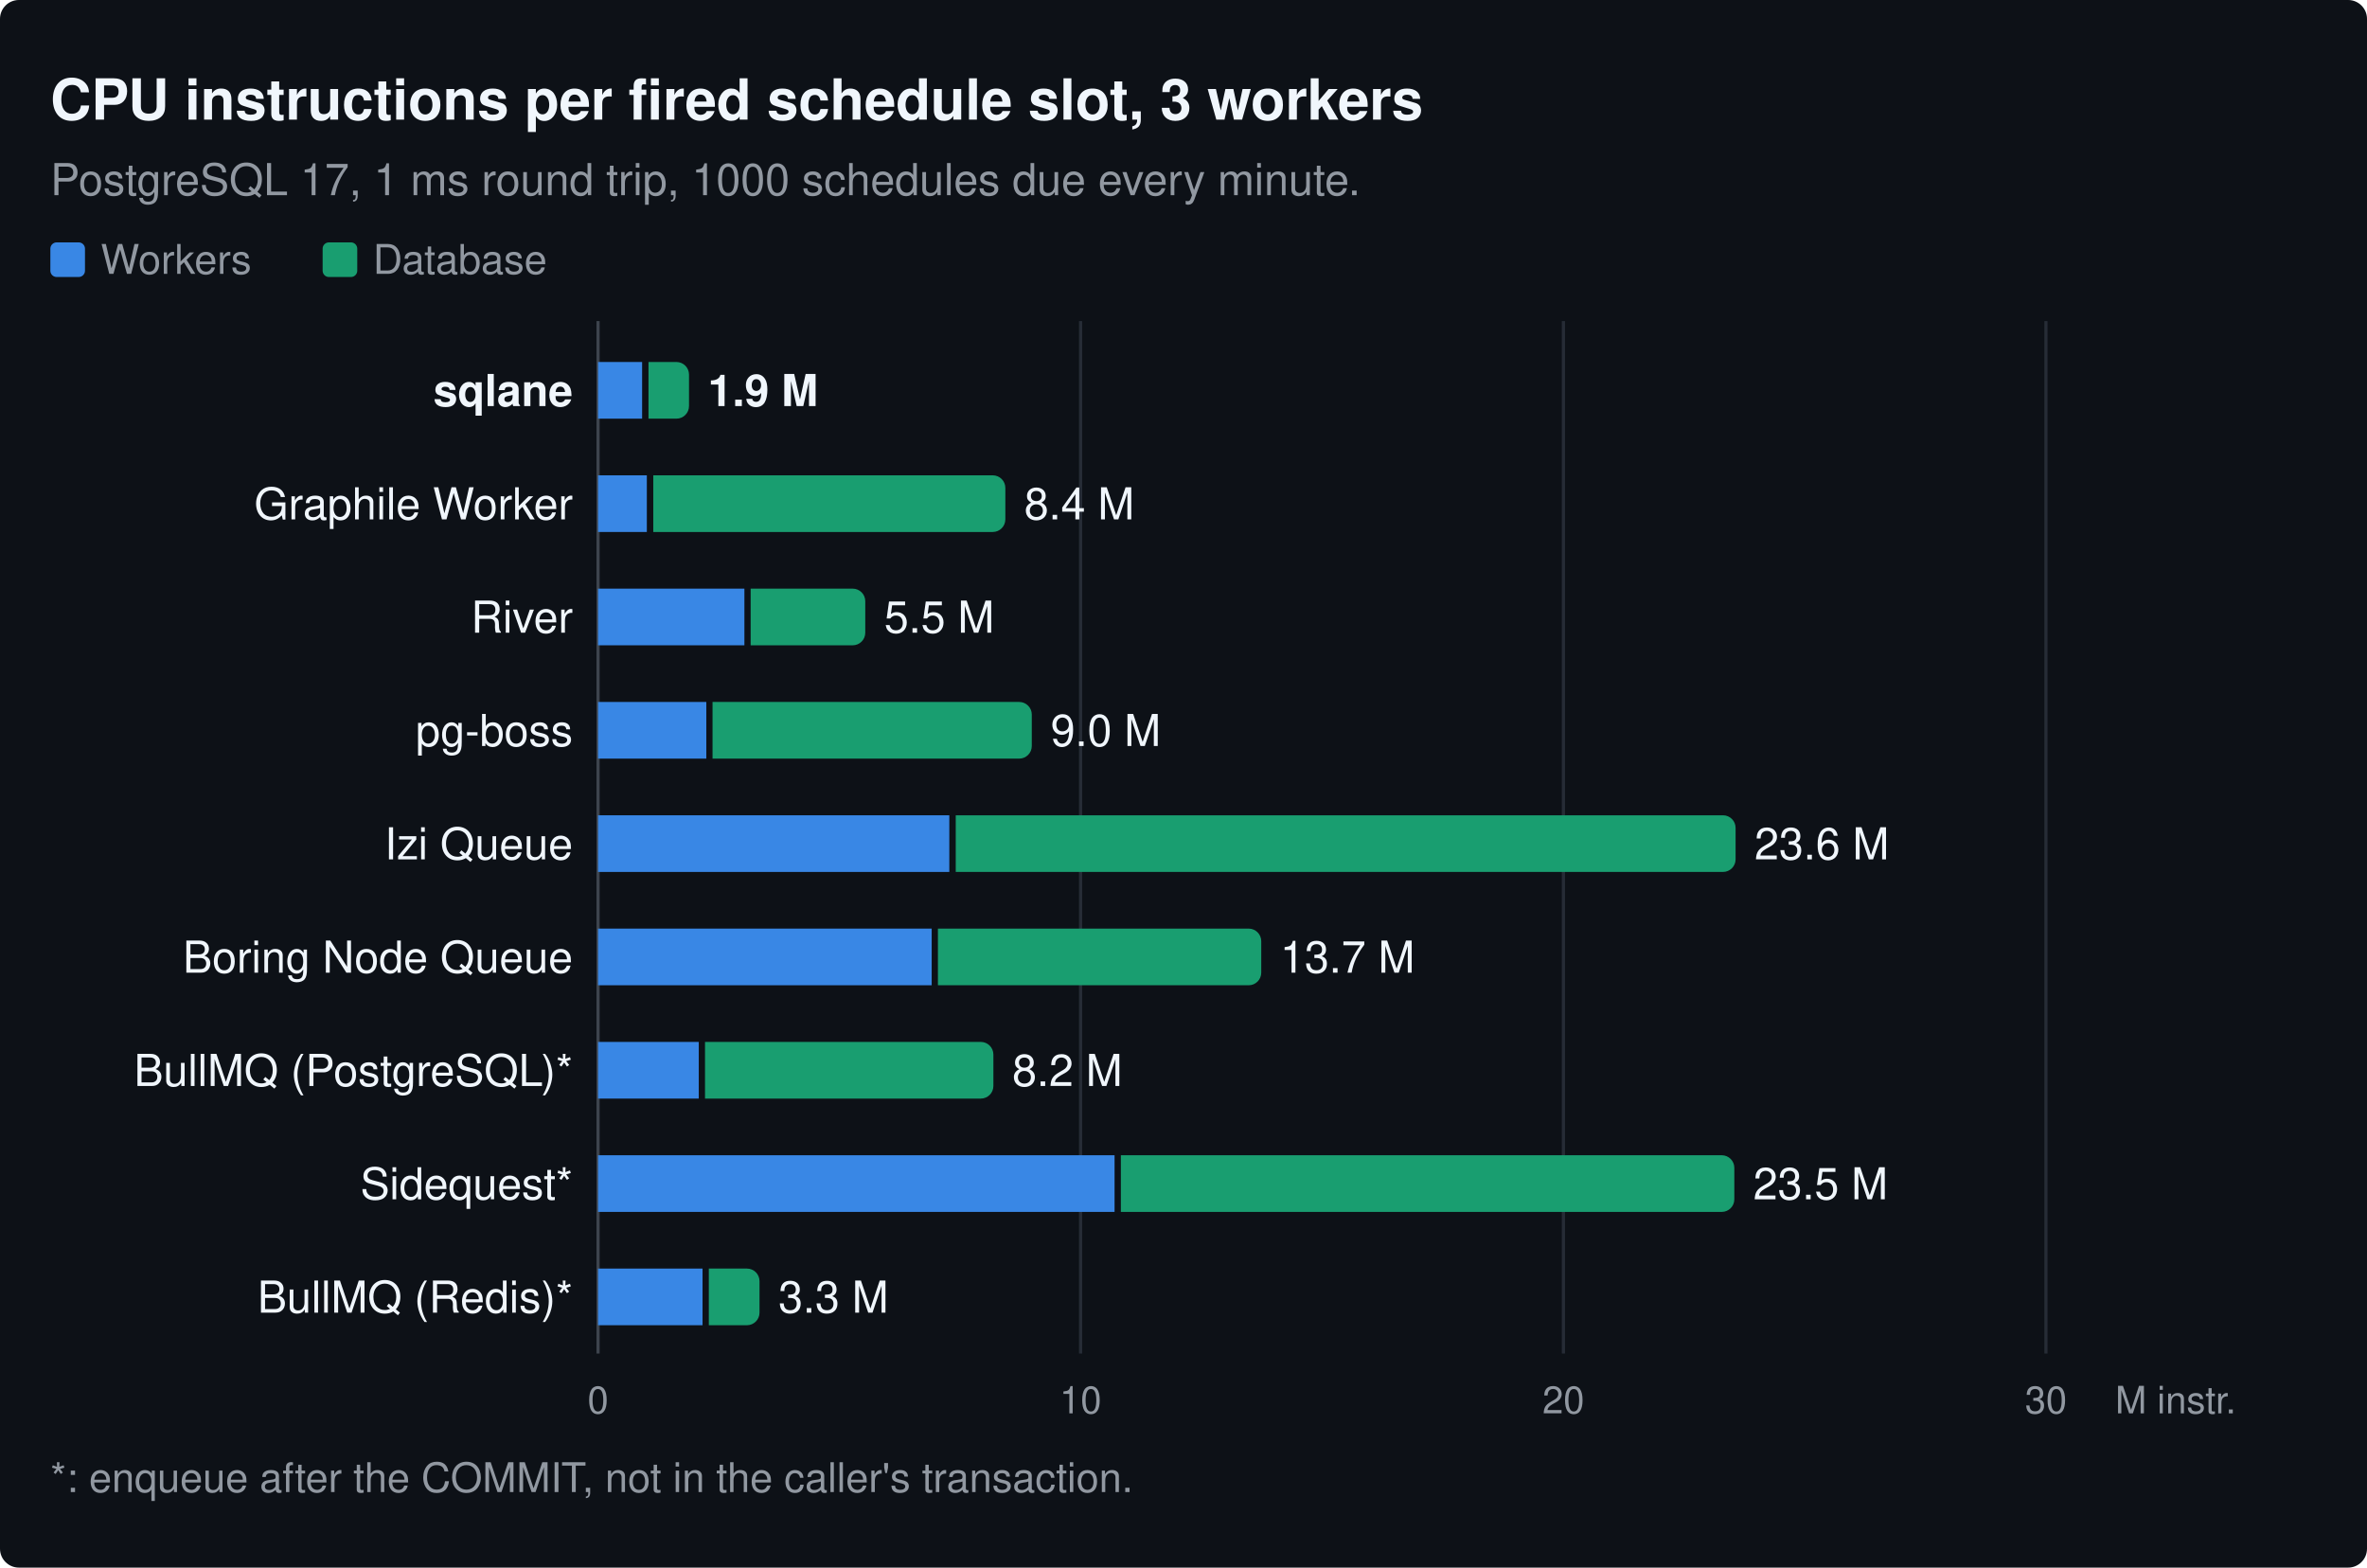
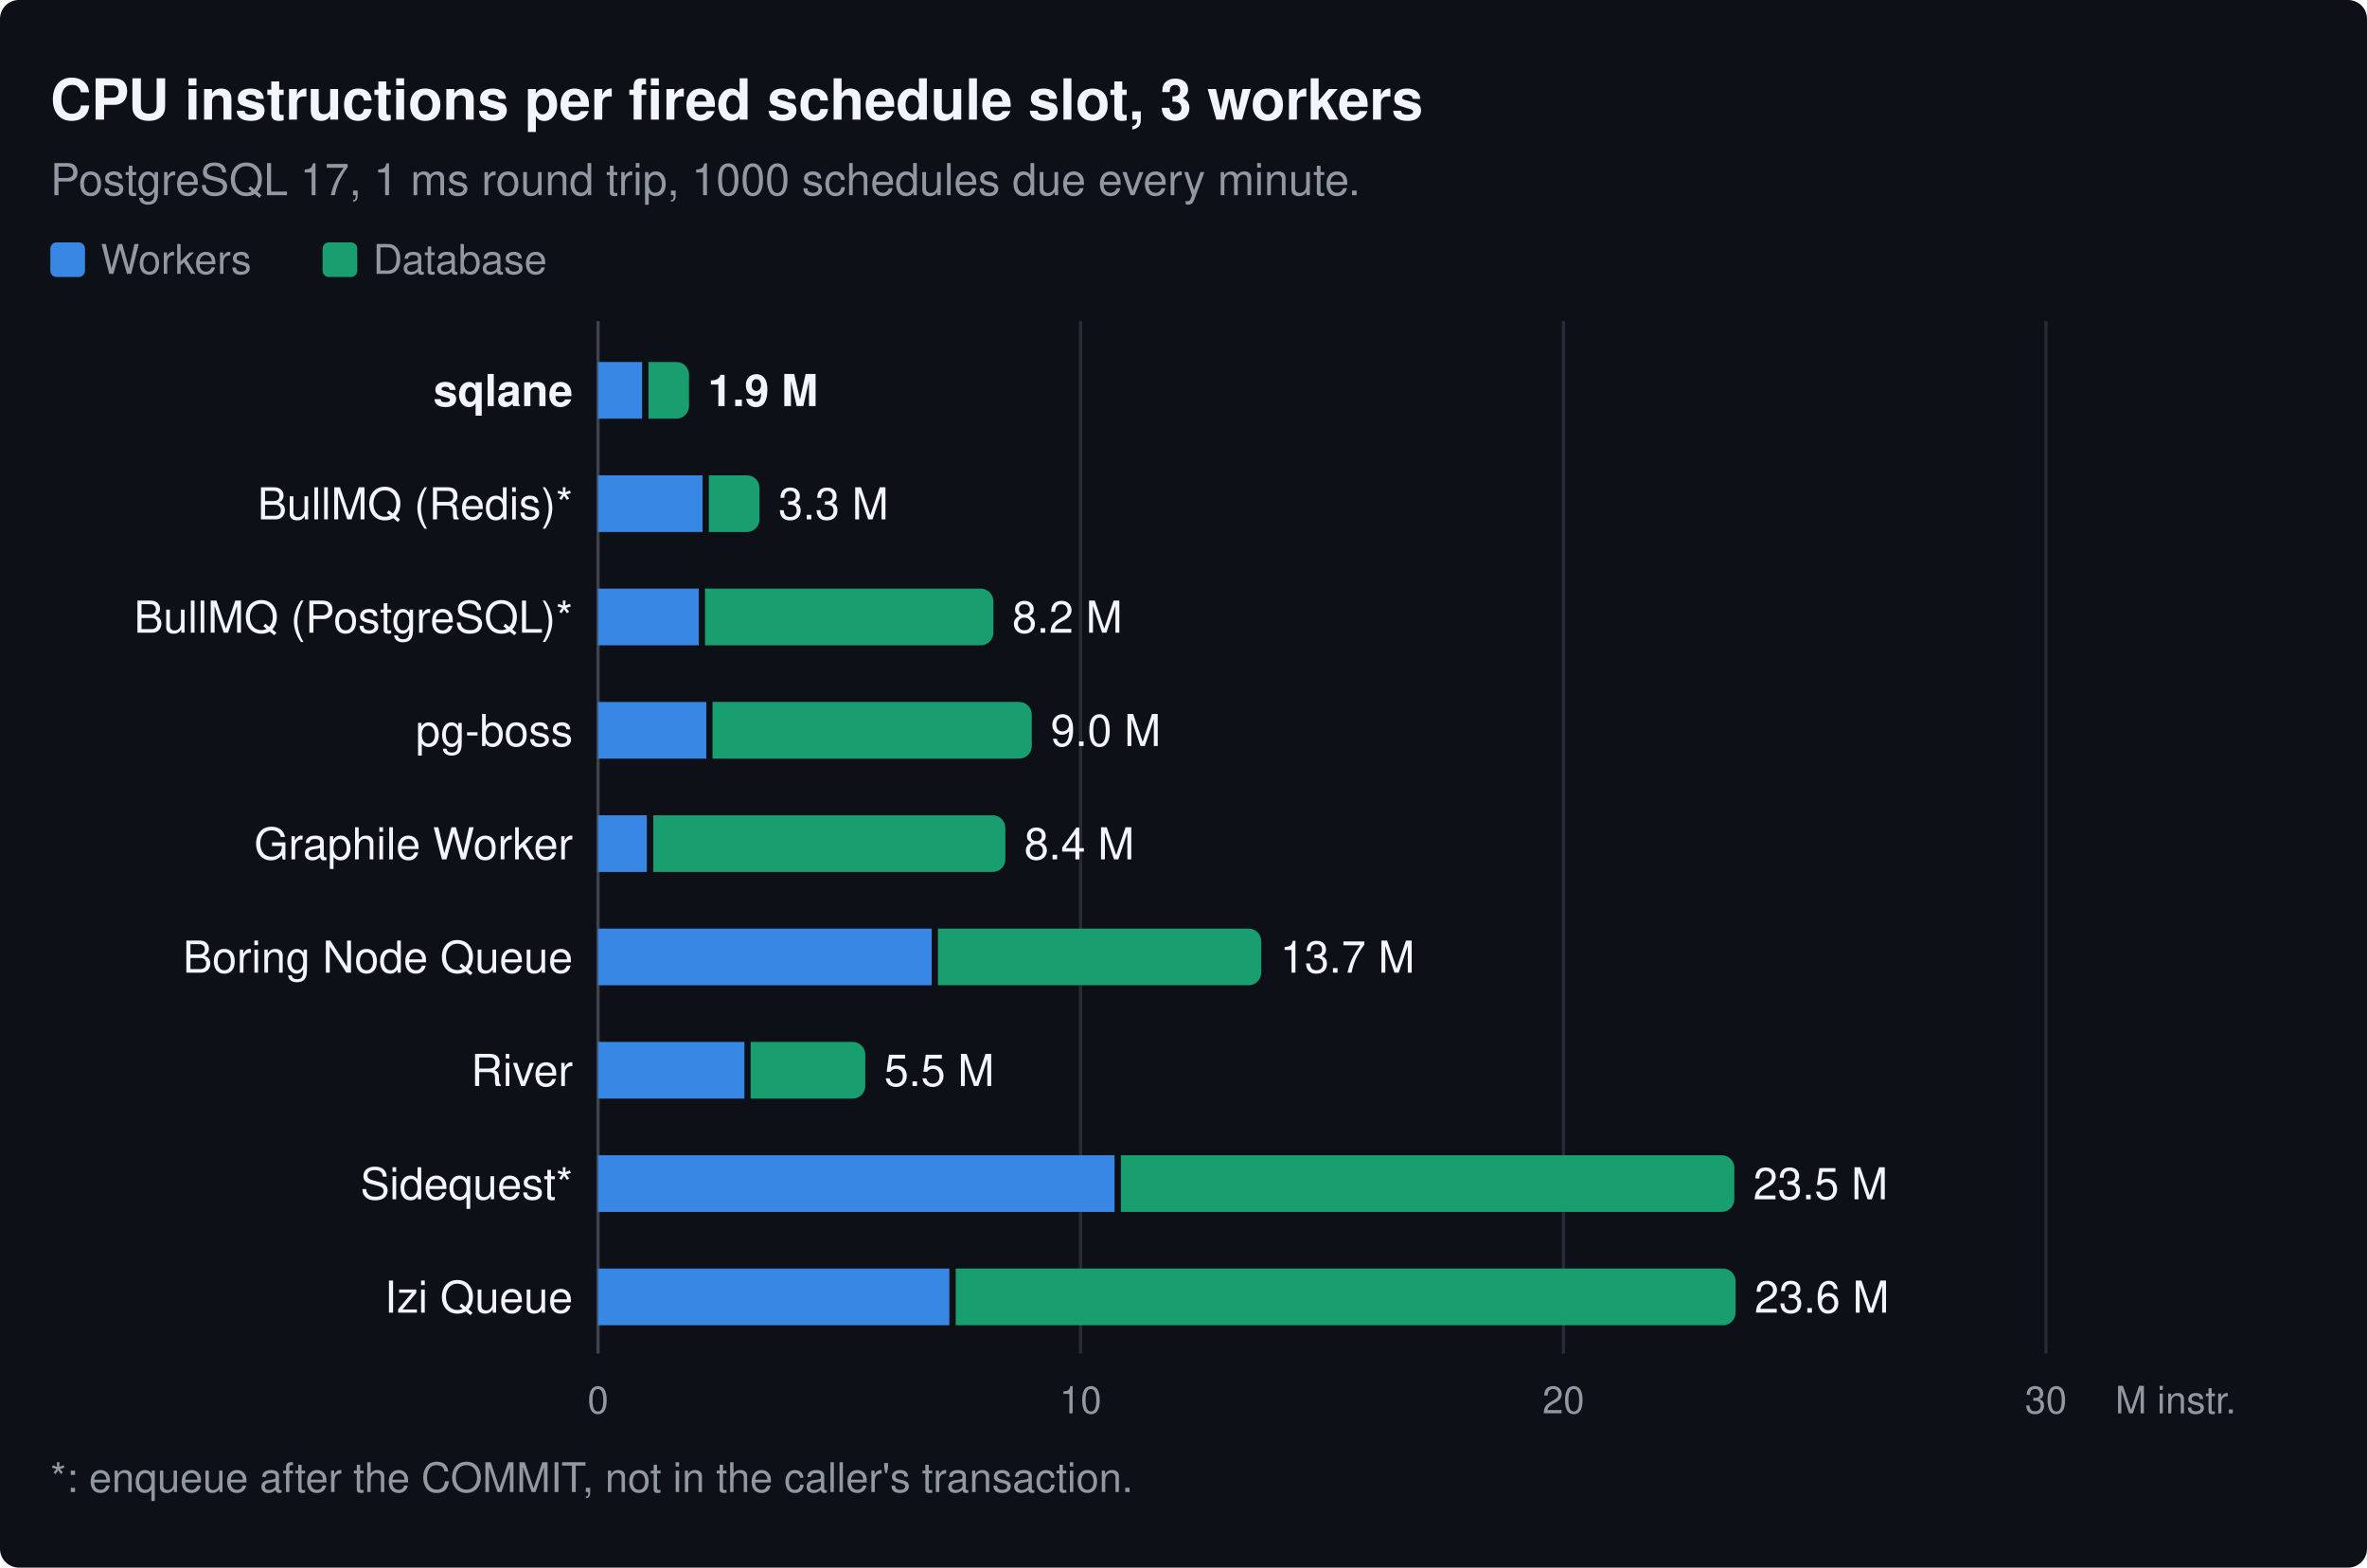
<svg xmlns="http://www.w3.org/2000/svg" width="752" height="498" viewBox="0 0 752 498" font-family="-apple-system, BlinkMacSystemFont, 'Segoe UI', Helvetica, Arial, sans-serif" role="img" aria-label="CPU instructions per fired schedule slot, 3 workers">
  <rect width="752" height="498" rx="6" fill="#0d1117" />
  <g transform="translate(16 16)">
    <text x="0" y="22" font-size="18" font-weight="600" fill="#f0f6fc">CPU instructions per fired schedule slot, 3 workers</text>
    <text x="0" y="46" font-size="14" fill="#9198a1">PostgreSQL 17, 1 ms round trip, 1000 schedules due every minute.</text>
    <rect x="0" y="61" width="11" height="11" rx="2" fill="#3987e5" />
    <text x="16" y="71" font-size="13" fill="#9198a1">Workers</text>
    <rect x="86.5" y="61" width="11" height="11" rx="2" fill="#199e70" />
    <text x="102.5" y="71" font-size="13" fill="#9198a1">Database</text>
    <line x1="174.0" y1="86" x2="174.0" y2="414" stroke="#3d444d" />
    <text x="174.0" y="433" font-size="12" fill="#9198a1" text-anchor="middle">0</text>
    <line x1="327.3" y1="86" x2="327.3" y2="414" stroke="#262c36" />
    <text x="327.3" y="433" font-size="12" fill="#9198a1" text-anchor="middle">10</text>
    <line x1="480.7" y1="86" x2="480.7" y2="414" stroke="#262c36" />
    <text x="480.7" y="433" font-size="12" fill="#9198a1" text-anchor="middle">20</text>
    <line x1="634.0" y1="86" x2="634.0" y2="414" stroke="#262c36" />
    <text x="634.0" y="433" font-size="12" fill="#9198a1" text-anchor="middle">30</text>
    <text x="656" y="433" font-size="12" fill="#9198a1">M instr.</text>
    <text x="0" y="458" font-size="13" fill="#9198a1">*: enqueue after the COMMIT, not in the caller's transaction.</text>
    <text x="166" y="113" font-size="14" fill="#f0f6fc" text-anchor="end" font-weight="600">sqlane</text>
    <rect x="174" y="99" width="14.0" height="18" fill="#3987e5" />
    <path d="M190.027,99H198.9A4,4 0 0 1 202.9,103V113A4,4 0 0 1 198.9,117H190.027Z" fill="#199e70" />
    <text x="208.9" y="113" font-size="14" fill="#f0f6fc" font-weight="600">1.9 M</text>
-     <text x="166" y="149" font-size="14" fill="#f0f6fc" text-anchor="end">Graphile Worker</text>
-     <rect x="174" y="135" width="15.5" height="18" fill="#3987e5" />
-     <path d="M191.544,135H299.4A4,4 0 0 1 303.4,139V149A4,4 0 0 1 299.4,153H191.544Z" fill="#199e70" />
-     <text x="309.4" y="149" font-size="14" fill="#f0f6fc">8.4 M</text>
-     <text x="166" y="185" font-size="14" fill="#f0f6fc" text-anchor="end">River</text>
-     <rect x="174" y="171" width="46.5" height="18" fill="#3987e5" />
-     <path d="M222.483,171H254.9A4,4 0 0 1 258.9,175V185A4,4 0 0 1 254.9,189H222.483Z" fill="#199e70" />
-     <text x="264.9" y="185" font-size="14" fill="#f0f6fc">5.5 M</text>
+     <text x="166" y="149" font-size="14" fill="#f0f6fc" text-anchor="end">BullMQ (Redis)*</text>
+     <rect x="174" y="135" width="33.2" height="18" fill="#3987e5" />
+     <path d="M209.194,135H221.3A4,4 0 0 1 225.3,139V149A4,4 0 0 1 221.3,153H209.194Z" fill="#199e70" />
+     <text x="231.3" y="149" font-size="14" fill="#f0f6fc">3.3 M</text>
+     <text x="166" y="185" font-size="14" fill="#f0f6fc" text-anchor="end">BullMQ (PostgreSQL)*</text>
+     <rect x="174" y="171" width="32.0" height="18" fill="#3987e5" />
+     <path d="M207.983,171H295.6A4,4 0 0 1 299.6,175V185A4,4 0 0 1 295.6,189H207.983Z" fill="#199e70" />
+     <text x="305.6" y="185" font-size="14" fill="#f0f6fc">8.2 M</text>
    <text x="166" y="221" font-size="14" fill="#f0f6fc" text-anchor="end">pg-boss</text>
    <rect x="174" y="207" width="34.4" height="18" fill="#3987e5" />
    <path d="M210.373,207H307.8A4,4 0 0 1 311.8,211V221A4,4 0 0 1 307.8,225H210.373Z" fill="#199e70" />
    <text x="317.8" y="221" font-size="14" fill="#f0f6fc">9.0 M</text>
-     <text x="166" y="257" font-size="14" fill="#f0f6fc" text-anchor="end">Izi Queue</text>
-     <rect x="174" y="243" width="111.6" height="18" fill="#3987e5" />
-     <path d="M287.64,243H531.4A4,4 0 0 1 535.4,247V257A4,4 0 0 1 531.4,261H287.64Z" fill="#199e70" />
-     <text x="541.4" y="257" font-size="14" fill="#f0f6fc">23.6 M</text>
+     <text x="166" y="257" font-size="14" fill="#f0f6fc" text-anchor="end">Graphile Worker</text>
+     <rect x="174" y="243" width="15.5" height="18" fill="#3987e5" />
+     <path d="M191.544,243H299.4A4,4 0 0 1 303.4,247V257A4,4 0 0 1 299.4,261H191.544Z" fill="#199e70" />
+     <text x="309.4" y="257" font-size="14" fill="#f0f6fc">8.4 M</text>
    <text x="166" y="293" font-size="14" fill="#f0f6fc" text-anchor="end">Boring Node Queue</text>
    <rect x="174" y="279" width="106.0" height="18" fill="#3987e5" />
    <path d="M281.977,279H380.7A4,4 0 0 1 384.7,283V293A4,4 0 0 1 380.7,297H281.977Z" fill="#199e70" />
    <text x="390.7" y="293" font-size="14" fill="#f0f6fc">13.7 M</text>
-     <text x="166" y="329" font-size="14" fill="#f0f6fc" text-anchor="end">BullMQ (PostgreSQL)*</text>
-     <rect x="174" y="315" width="32.0" height="18" fill="#3987e5" />
-     <path d="M207.983,315H295.6A4,4 0 0 1 299.6,319V329A4,4 0 0 1 295.6,333H207.983Z" fill="#199e70" />
-     <text x="305.6" y="329" font-size="14" fill="#f0f6fc">8.2 M</text>
+     <text x="166" y="329" font-size="14" fill="#f0f6fc" text-anchor="end">River</text>
+     <rect x="174" y="315" width="46.5" height="18" fill="#3987e5" />
+     <path d="M222.483,315H254.9A4,4 0 0 1 258.9,319V329A4,4 0 0 1 254.9,333H222.483Z" fill="#199e70" />
+     <text x="264.9" y="329" font-size="14" fill="#f0f6fc">5.5 M</text>
    <text x="166" y="365" font-size="14" fill="#f0f6fc" text-anchor="end">Sidequest*</text>
    <rect x="174" y="351" width="164.1" height="18" fill="#3987e5" />
    <path d="M340.099,351H531.0A4,4 0 0 1 535.0,355V365A4,4 0 0 1 531.0,369H340.099Z" fill="#199e70" />
    <text x="541.0" y="365" font-size="14" fill="#f0f6fc">23.5 M</text>
-     <text x="166" y="401" font-size="14" fill="#f0f6fc" text-anchor="end">BullMQ (Redis)*</text>
-     <rect x="174" y="387" width="33.2" height="18" fill="#3987e5" />
-     <path d="M209.194,387H221.3A4,4 0 0 1 225.3,391V401A4,4 0 0 1 221.3,405H209.194Z" fill="#199e70" />
-     <text x="231.3" y="401" font-size="14" fill="#f0f6fc">3.3 M</text>
+     <text x="166" y="401" font-size="14" fill="#f0f6fc" text-anchor="end">Izi Queue</text>
+     <rect x="174" y="387" width="111.6" height="18" fill="#3987e5" />
+     <path d="M287.64,387H531.4A4,4 0 0 1 535.4,391V401A4,4 0 0 1 531.4,405H287.64Z" fill="#199e70" />
+     <text x="541.4" y="401" font-size="14" fill="#f0f6fc">23.6 M</text>
  </g>
</svg>
